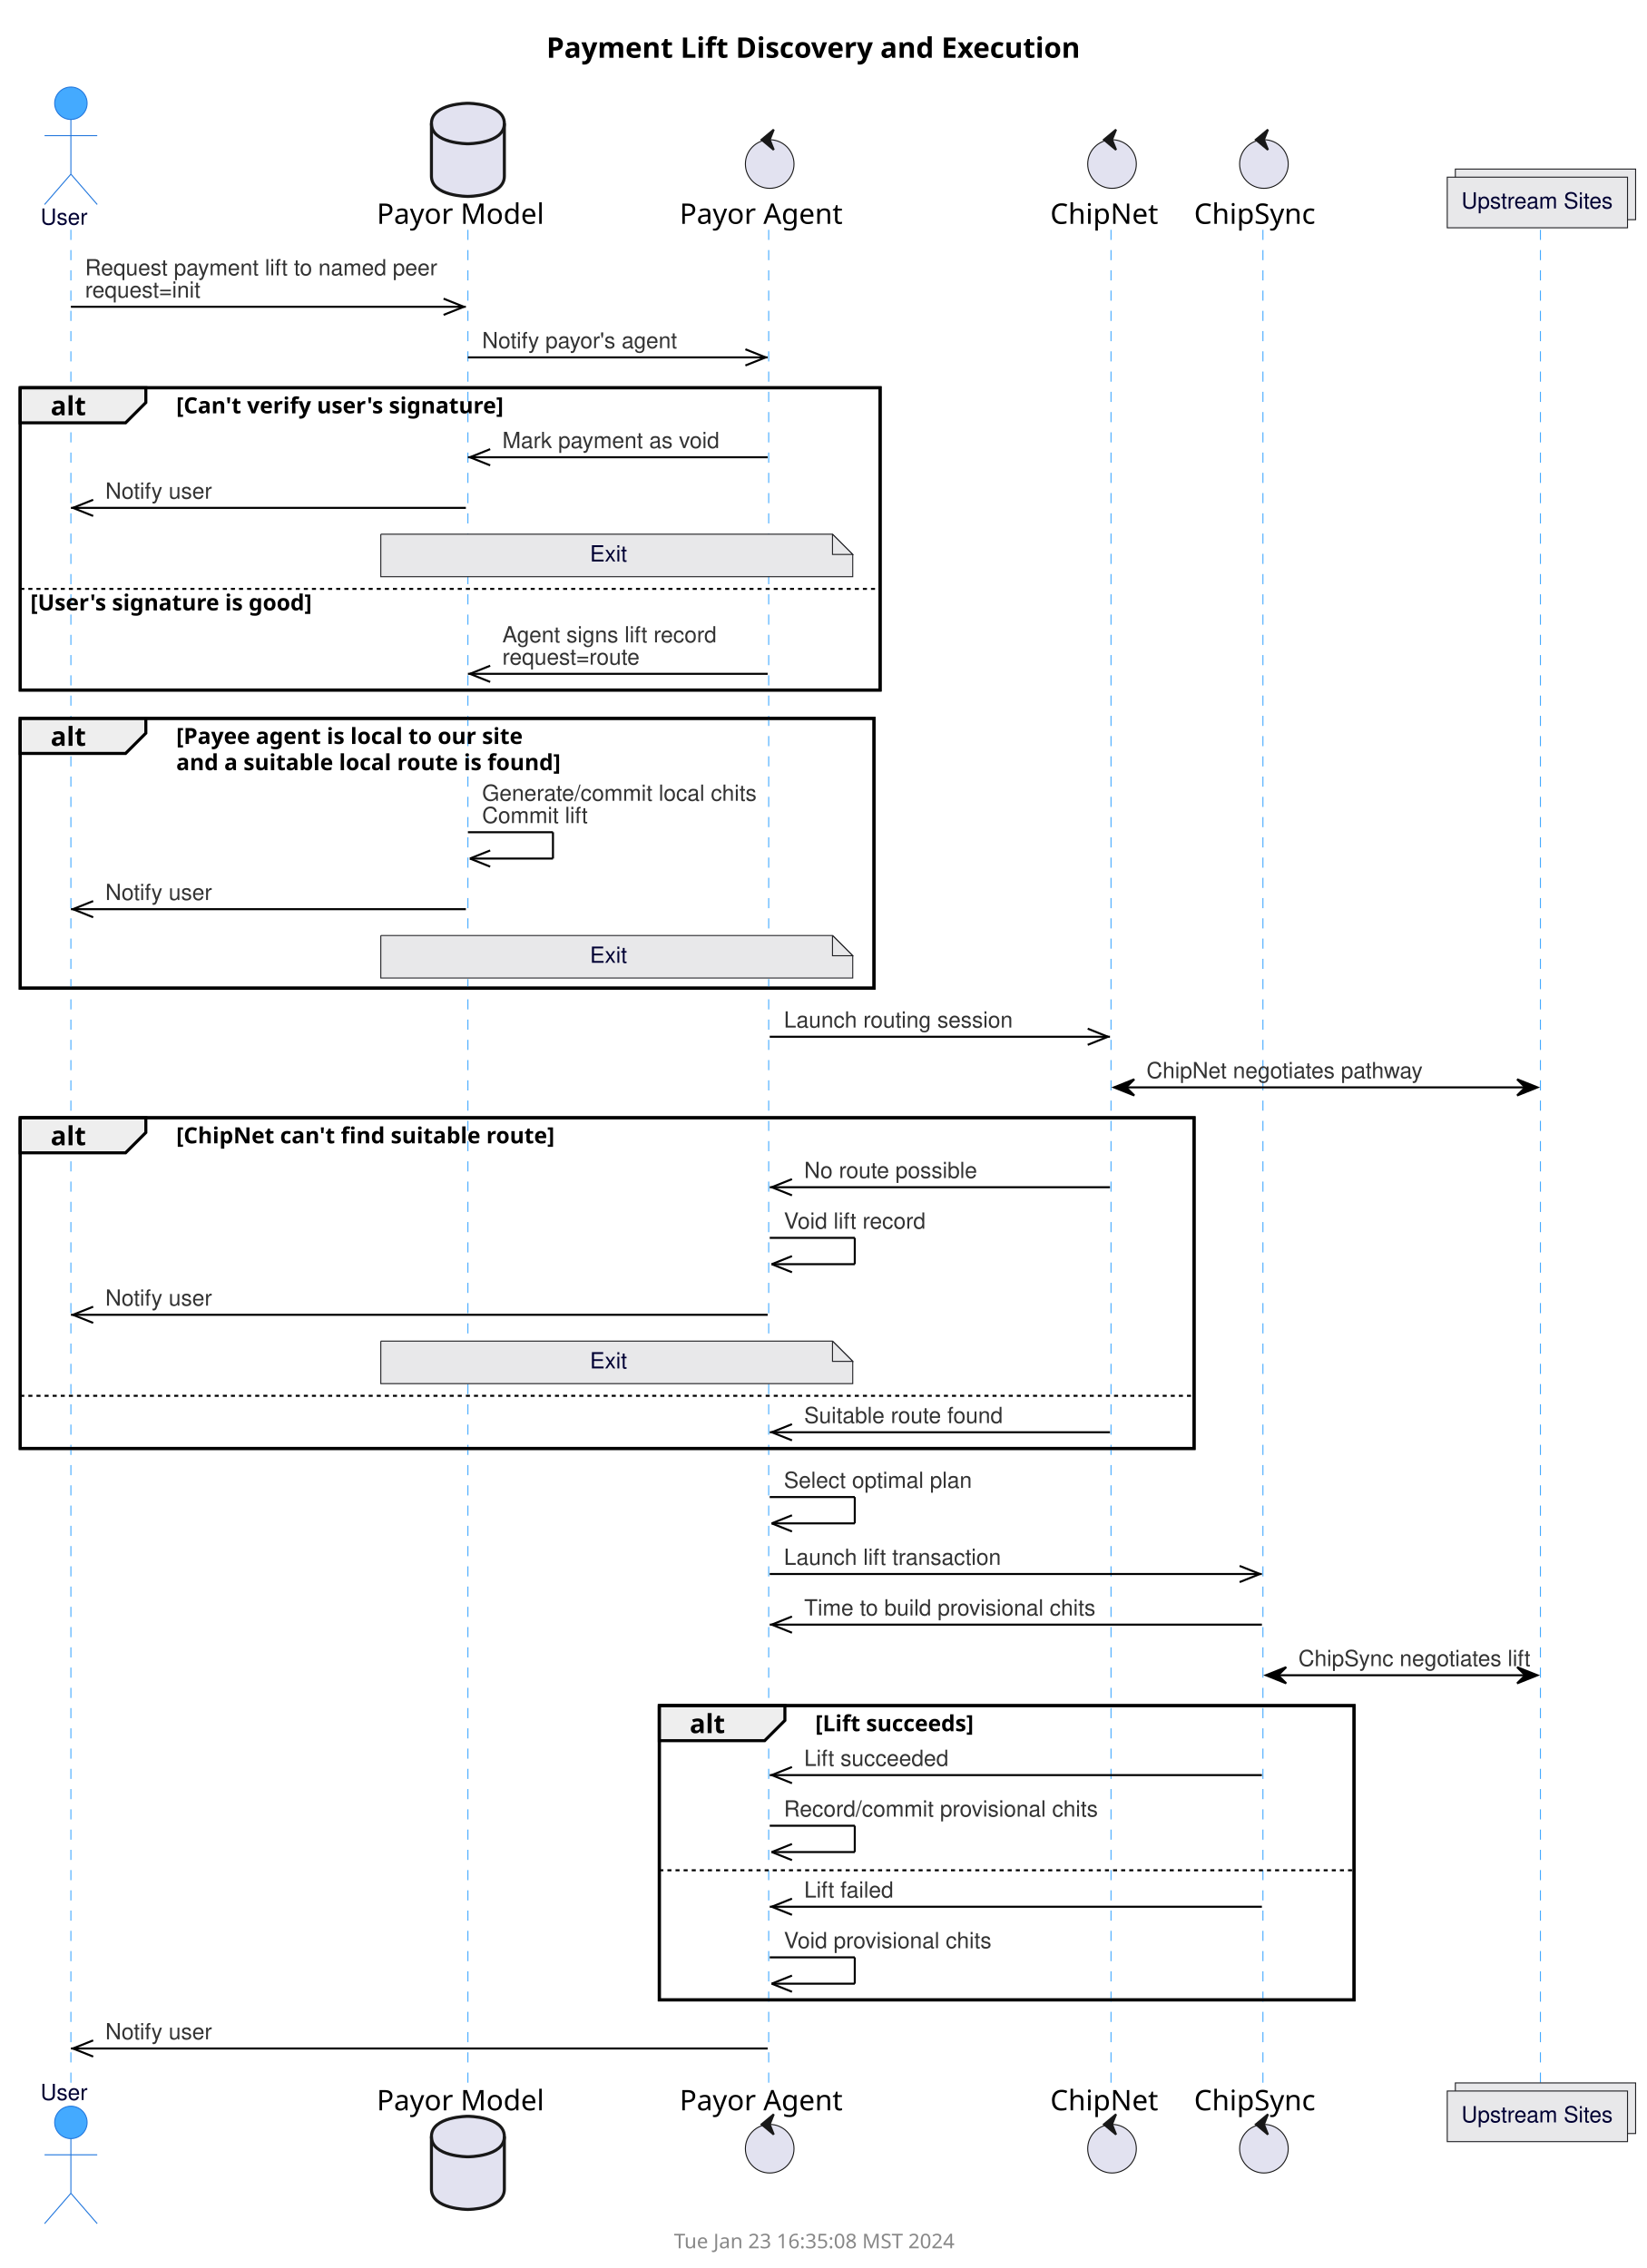
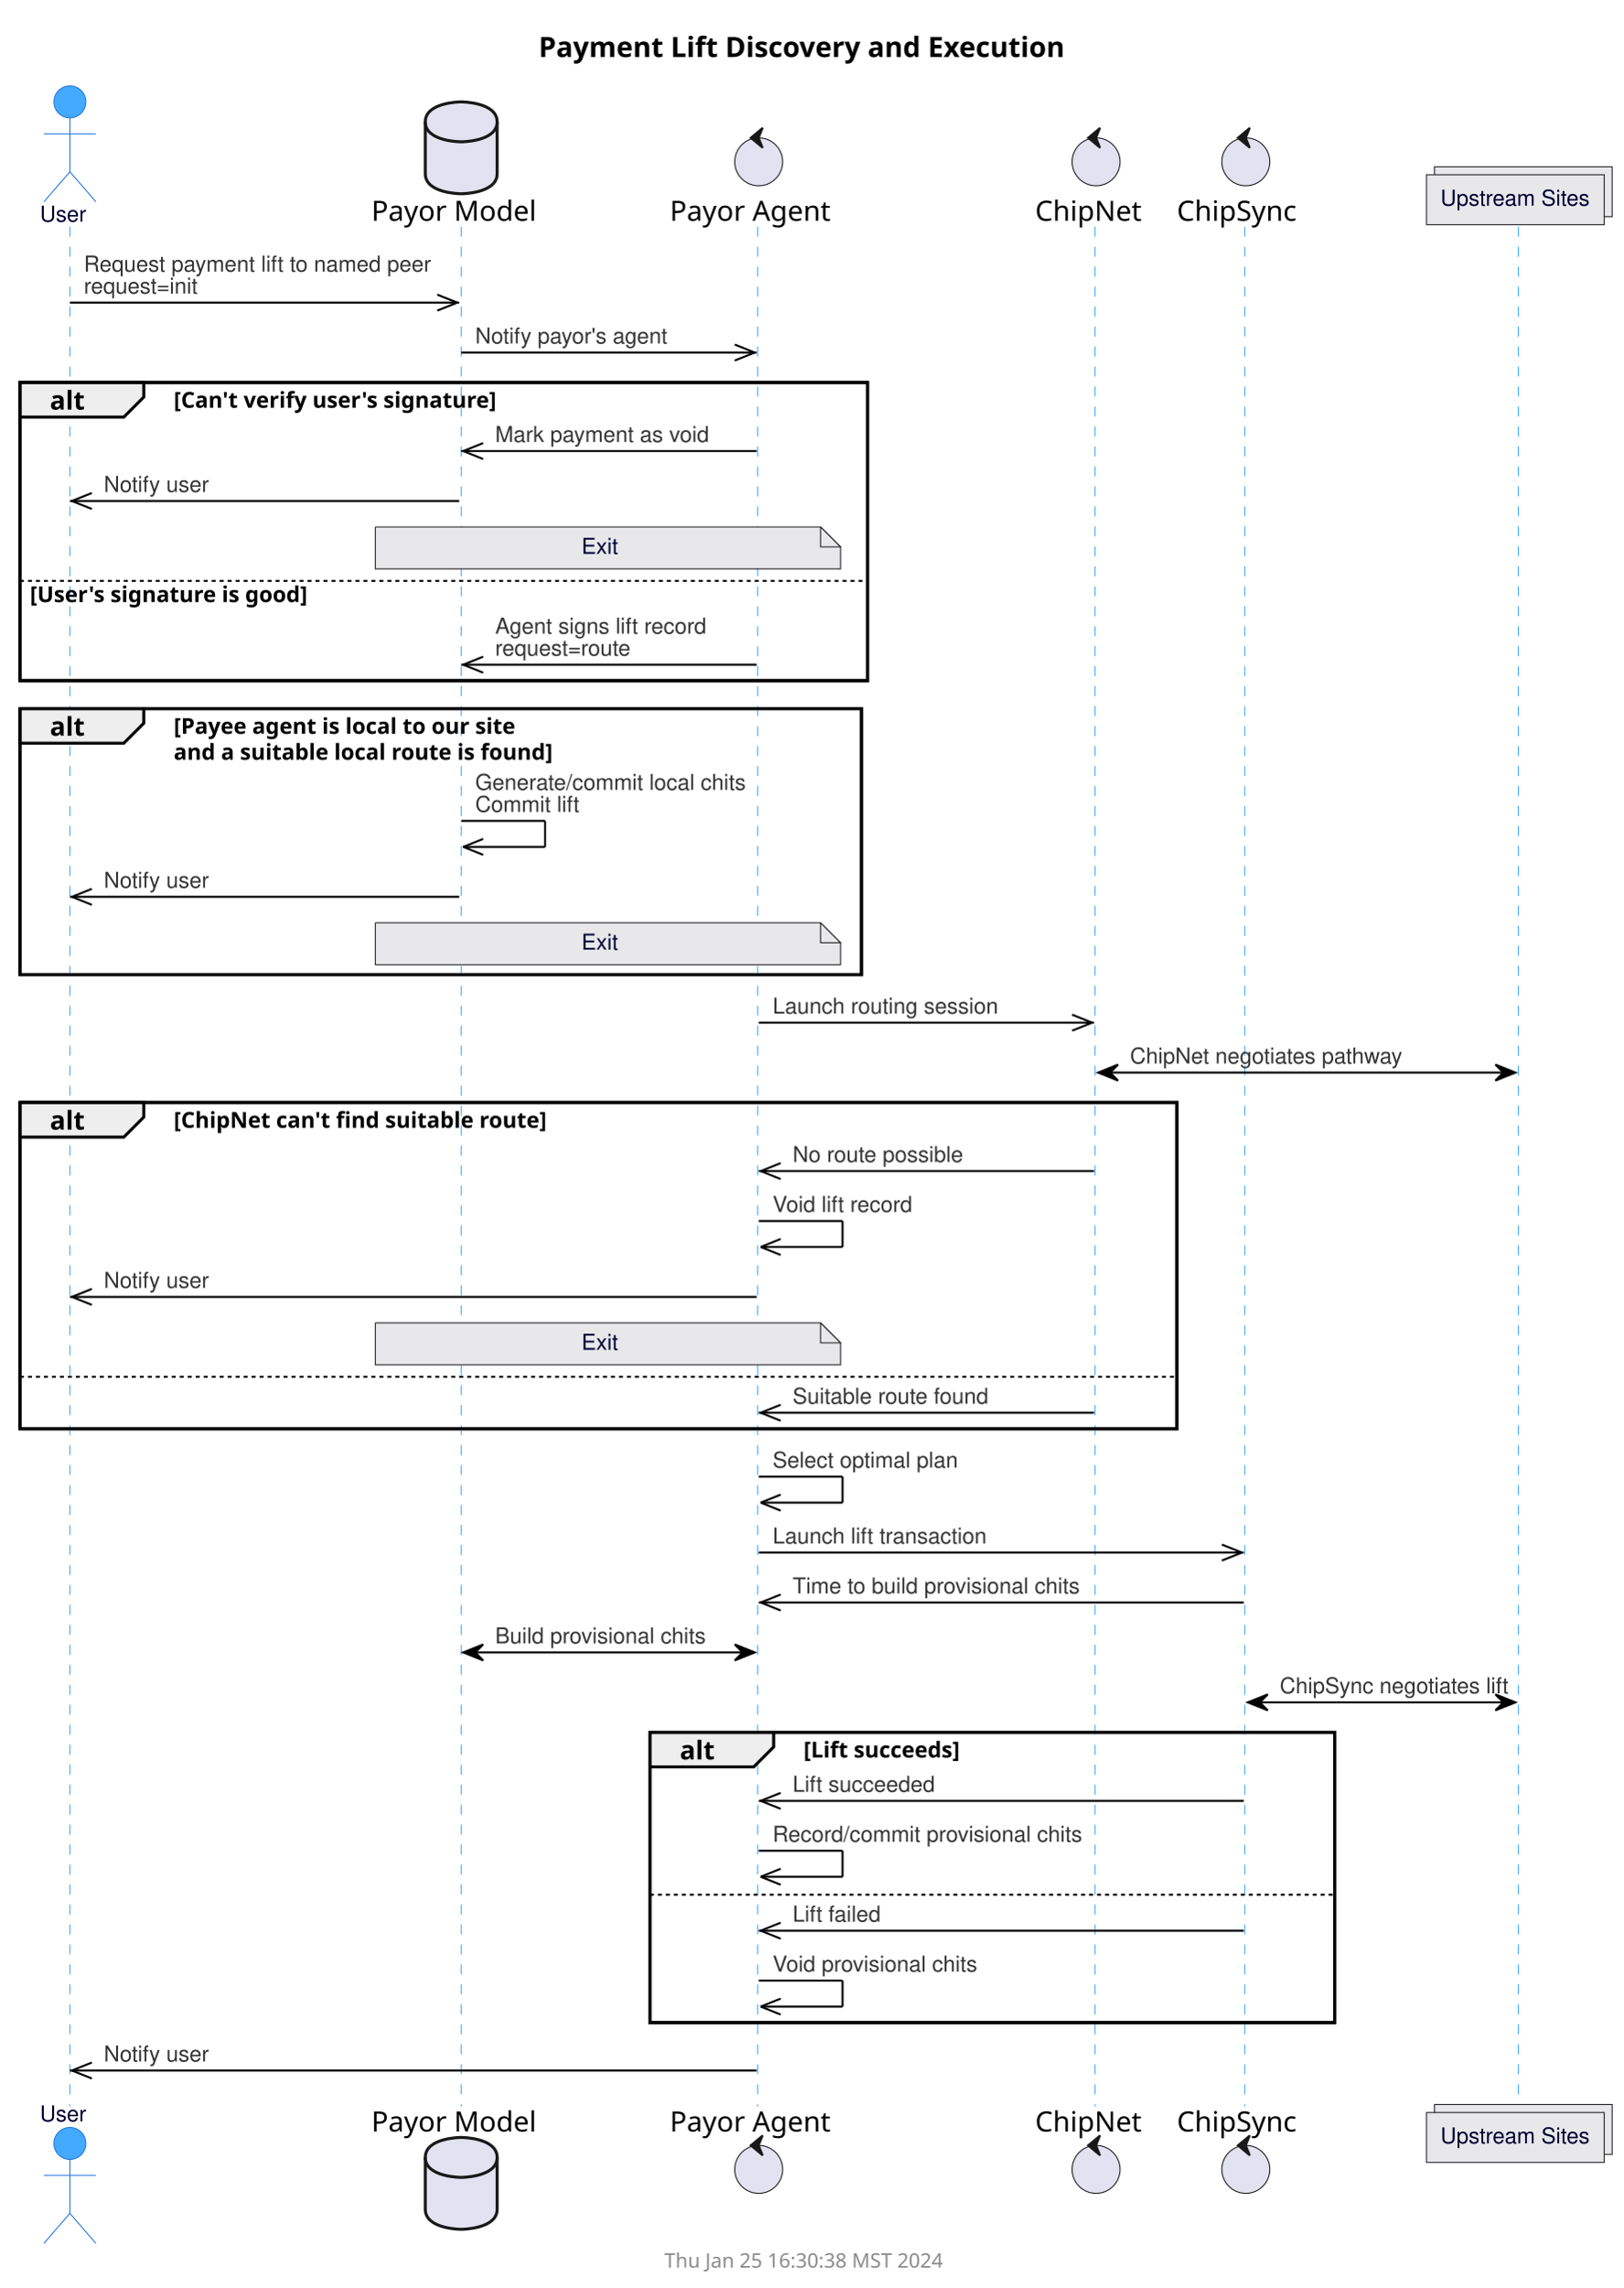
- <svg xmlns="http://www.w3.org/2000/svg" contentStyleType="text/css" height="1120px" preserveAspectRatio="none" style="width:813px;height:1120px;background:#FFFFFF;" version="1.1" viewBox="0 0 813 1120" width="813px" zoomAndPan="magnify">
+ <svg xmlns="http://www.w3.org/2000/svg" contentStyleType="text/css" height="1145px" preserveAspectRatio="none" style="width:813px;height:1145px;background:#FFFFFF;" version="1.1" viewBox="0 0 813 1145" width="813px" zoomAndPan="magnify">
  <defs />
  <g>
    <text fill="#000000" font-family="sans-serif" font-size="14" font-weight="bold" lengthAdjust="spacing" textLength="272" x="269.75" y="28.535">Payment Lift Discovery and Execution</text>
    <rect fill="none" height="149.266" style="stroke:#000000;stroke-width:1.5;" width="424.5" x="10" y="191.488" />
    <rect fill="none" height="133.221" style="stroke:#000000;stroke-width:1.5;" width="421.5" x="10" y="354.754" />
    <rect fill="none" height="163.31" style="stroke:#000000;stroke-width:1.5;" width="579.5" x="10" y="551.975" />
-     <rect fill="none" height="145.31" style="stroke:#000000;stroke-width:1.5;" width="343" x="325.5" y="842.285" />
-     <line style="stroke:#44AAFF;stroke-width:0.5;stroke-dasharray:5.0,5.0;" x1="35" x2="35" y1="113.488" y2="1029.596" />
-     <line style="stroke:#44AAFF;stroke-width:0.5;stroke-dasharray:5.0,5.0;" x1="231" x2="231" y1="113.488" y2="1029.596" />
-     <line style="stroke:#44AAFF;stroke-width:0.5;stroke-dasharray:5.0,5.0;" x1="379.5" x2="379.5" y1="113.488" y2="1029.596" />
-     <line style="stroke:#44AAFF;stroke-width:0.5;stroke-dasharray:5.0,5.0;" x1="548.5" x2="548.5" y1="113.488" y2="1029.596" />
-     <line style="stroke:#44AAFF;stroke-width:0.5;stroke-dasharray:5.0,5.0;" x1="623.5" x2="623.5" y1="113.488" y2="1029.596" />
-     <line style="stroke:#44AAFF;stroke-width:0.5;stroke-dasharray:5.0,5.0;" x1="760.5" x2="760.5" y1="113.488" y2="1029.596" />
+     <rect fill="none" height="145.31" style="stroke:#000000;stroke-width:1.5;" width="343" x="325.5" y="867.285" />
+     <line style="stroke:#44AAFF;stroke-width:0.5;stroke-dasharray:5.0,5.0;" x1="35" x2="35" y1="113.488" y2="1054.596" />
+     <line style="stroke:#44AAFF;stroke-width:0.5;stroke-dasharray:5.0,5.0;" x1="231" x2="231" y1="113.488" y2="1054.596" />
+     <line style="stroke:#44AAFF;stroke-width:0.5;stroke-dasharray:5.0,5.0;" x1="379.5" x2="379.5" y1="113.488" y2="1054.596" />
+     <line style="stroke:#44AAFF;stroke-width:0.5;stroke-dasharray:5.0,5.0;" x1="548.5" x2="548.5" y1="113.488" y2="1054.596" />
+     <line style="stroke:#44AAFF;stroke-width:0.5;stroke-dasharray:5.0,5.0;" x1="623.5" x2="623.5" y1="113.488" y2="1054.596" />
+     <line style="stroke:#44AAFF;stroke-width:0.5;stroke-dasharray:5.0,5.0;" x1="760.5" x2="760.5" y1="113.488" y2="1054.596" />
    <text fill="#000033" font-family="Helvetica" font-size="11" lengthAdjust="spacing" textLength="24" x="20" y="110.959">User</text>
    <ellipse cx="35" cy="50.988" fill="#44AAFF" rx="8" ry="8" style="stroke:#2277DD;stroke-width:0.5;" />
    <path d="M35,58.988 L35,85.988 M22,66.988 L48,66.988 M35,85.988 L22,100.988 M35,85.988 L48,100.988 " fill="none" style="stroke:#2277DD;stroke-width:0.5;" />
-     <text fill="#000033" font-family="Helvetica" font-size="11" lengthAdjust="spacing" textLength="24" x="20" y="1037.066">User</text>
-     <ellipse cx="35" cy="1048.096" fill="#44AAFF" rx="8" ry="8" style="stroke:#2277DD;stroke-width:0.5;" />
-     <path d="M35,1056.096 L35,1083.096 M22,1064.096 L48,1064.096 M35,1083.096 L22,1098.096 M35,1083.096 L48,1098.096 " fill="none" style="stroke:#2277DD;stroke-width:0.5;" />
+     <text fill="#000033" font-family="Helvetica" font-size="11" lengthAdjust="spacing" textLength="24" x="20" y="1062.066">User</text>
+     <ellipse cx="35" cy="1073.096" fill="#44AAFF" rx="8" ry="8" style="stroke:#2277DD;stroke-width:0.5;" />
+     <path d="M35,1081.096 L35,1108.096 M22,1089.096 L48,1089.096 M35,1108.096 L22,1123.096 M35,1108.096 L48,1123.096 " fill="none" style="stroke:#2277DD;stroke-width:0.5;" />
    <text fill="#000000" font-family="sans-serif" font-size="14" lengthAdjust="spacing" textLength="84" x="186" y="110.535">Payor Model</text>
    <path d="M213,61 C213,51 231,51 231,51 C231,51 249,51 249,61 L249,87 C249,97 231,97 231,97 C231,97 213,97 213,87 L213,61 " fill="#E2E2F0" style="stroke:#181818;stroke-width:1.5;" />
    <path d="M213,61 C213,71 231,71 231,71 C231,71 249,71 249,61 " fill="none" style="stroke:#181818;stroke-width:1.5;" />
-     <text fill="#000000" font-family="sans-serif" font-size="14" lengthAdjust="spacing" textLength="84" x="186" y="1042.131">Payor Model</text>
-     <path d="M213,1055.084 C213,1045.084 231,1045.084 231,1045.084 C231,1045.084 249,1045.084 249,1055.084 L249,1081.084 C249,1091.084 231,1091.084 231,1091.084 C231,1091.084 213,1091.084 213,1081.084 L213,1055.084 " fill="#E2E2F0" style="stroke:#181818;stroke-width:1.5;" />
-     <path d="M213,1055.084 C213,1065.084 231,1065.084 231,1065.084 C231,1065.084 249,1065.084 249,1055.084 " fill="none" style="stroke:#181818;stroke-width:1.5;" />
+     <text fill="#000000" font-family="sans-serif" font-size="14" lengthAdjust="spacing" textLength="84" x="186" y="1067.131">Payor Model</text>
+     <path d="M213,1080.084 C213,1070.084 231,1070.084 231,1070.084 C231,1070.084 249,1070.084 249,1080.084 L249,1106.084 C249,1116.084 231,1116.084 231,1116.084 C231,1116.084 213,1116.084 213,1106.084 L213,1080.084 " fill="#E2E2F0" style="stroke:#181818;stroke-width:1.5;" />
+     <path d="M213,1080.084 C213,1090.084 231,1090.084 231,1090.084 C231,1090.084 249,1090.084 249,1080.084 " fill="none" style="stroke:#181818;stroke-width:1.5;" />
    <text fill="#000000" font-family="sans-serif" font-size="14" lengthAdjust="spacing" textLength="83" x="335.5" y="110.535">Payor Agent</text>
    <ellipse cx="380" cy="81" fill="#E2E2F0" rx="12" ry="12" style="stroke:#181818;stroke-width:0.5;" />
    <polygon fill="#181818" points="376,69,382,64,380,69,382,74,376,69" style="stroke:#181818;stroke-width:1.0;" />
-     <text fill="#000000" font-family="sans-serif" font-size="14" lengthAdjust="spacing" textLength="83" x="335.5" y="1042.131">Payor Agent</text>
-     <ellipse cx="380" cy="1061.084" fill="#E2E2F0" rx="12" ry="12" style="stroke:#181818;stroke-width:0.5;" />
-     <polygon fill="#181818" points="376,1049.084,382,1044.084,380,1049.084,382,1054.084,376,1049.084" style="stroke:#181818;stroke-width:1.0;" />
+     <text fill="#000000" font-family="sans-serif" font-size="14" lengthAdjust="spacing" textLength="83" x="335.5" y="1067.131">Payor Agent</text>
+     <ellipse cx="380" cy="1086.084" fill="#E2E2F0" rx="12" ry="12" style="stroke:#181818;stroke-width:0.5;" />
+     <polygon fill="#181818" points="376,1074.084,382,1069.084,380,1074.084,382,1079.084,376,1074.084" style="stroke:#181818;stroke-width:1.0;" />
    <text fill="#000000" font-family="sans-serif" font-size="14" lengthAdjust="spacing" textLength="55" x="518.5" y="110.535">ChipNet</text>
    <ellipse cx="549" cy="81" fill="#E2E2F0" rx="12" ry="12" style="stroke:#181818;stroke-width:0.5;" />
    <polygon fill="#181818" points="545,69,551,64,549,69,551,74,545,69" style="stroke:#181818;stroke-width:1.0;" />
-     <text fill="#000000" font-family="sans-serif" font-size="14" lengthAdjust="spacing" textLength="55" x="518.5" y="1042.131">ChipNet</text>
-     <ellipse cx="549" cy="1061.084" fill="#E2E2F0" rx="12" ry="12" style="stroke:#181818;stroke-width:0.5;" />
-     <polygon fill="#181818" points="545,1049.084,551,1044.084,549,1049.084,551,1054.084,545,1049.084" style="stroke:#181818;stroke-width:1.0;" />
+     <text fill="#000000" font-family="sans-serif" font-size="14" lengthAdjust="spacing" textLength="55" x="518.5" y="1067.131">ChipNet</text>
+     <ellipse cx="549" cy="1086.084" fill="#E2E2F0" rx="12" ry="12" style="stroke:#181818;stroke-width:0.5;" />
+     <polygon fill="#181818" points="545,1074.084,551,1069.084,549,1074.084,551,1079.084,545,1074.084" style="stroke:#181818;stroke-width:1.0;" />
    <text fill="#000000" font-family="sans-serif" font-size="14" lengthAdjust="spacing" textLength="63" x="589.5" y="110.535">ChipSync</text>
    <ellipse cx="624" cy="81" fill="#E2E2F0" rx="12" ry="12" style="stroke:#181818;stroke-width:0.5;" />
    <polygon fill="#181818" points="620,69,626,64,624,69,626,74,620,69" style="stroke:#181818;stroke-width:1.0;" />
-     <text fill="#000000" font-family="sans-serif" font-size="14" lengthAdjust="spacing" textLength="63" x="589.5" y="1042.131">ChipSync</text>
-     <ellipse cx="624" cy="1061.084" fill="#E2E2F0" rx="12" ry="12" style="stroke:#181818;stroke-width:0.5;" />
-     <polygon fill="#181818" points="620,1049.084,626,1044.084,624,1049.084,626,1054.084,620,1049.084" style="stroke:#181818;stroke-width:1.0;" />
+     <text fill="#000000" font-family="sans-serif" font-size="14" lengthAdjust="spacing" textLength="63" x="589.5" y="1067.131">ChipSync</text>
+     <ellipse cx="624" cy="1086.084" fill="#E2E2F0" rx="12" ry="12" style="stroke:#181818;stroke-width:0.5;" />
+     <polygon fill="#181818" points="620,1074.084,626,1069.084,624,1074.084,626,1079.084,620,1074.084" style="stroke:#181818;stroke-width:1.0;" />
    <rect fill="#E8E8EA" height="25" style="stroke:#202024;stroke-width:0.5;" width="89" x="718.5" y="83.488" />
    <rect fill="#E8E8EA" height="25" style="stroke:#202024;stroke-width:0.5;" width="89" x="714.5" y="87.488" />
    <text fill="#000033" font-family="Helvetica" font-size="11" lengthAdjust="spacing" textLength="75" x="721.5" y="102.959">Upstream Sites</text>
-     <rect fill="#E8E8EA" height="25" style="stroke:#202024;stroke-width:0.5;" width="89" x="718.5" y="1028.596" />
-     <rect fill="#E8E8EA" height="25" style="stroke:#202024;stroke-width:0.5;" width="89" x="714.5" y="1032.596" />
-     <text fill="#000033" font-family="Helvetica" font-size="11" lengthAdjust="spacing" textLength="75" x="721.5" y="1048.066">Upstream Sites</text>
+     <rect fill="#E8E8EA" height="25" style="stroke:#202024;stroke-width:0.5;" width="89" x="718.5" y="1053.596" />
+     <rect fill="#E8E8EA" height="25" style="stroke:#202024;stroke-width:0.5;" width="89" x="714.5" y="1057.596" />
+     <text fill="#000033" font-family="Helvetica" font-size="11" lengthAdjust="spacing" textLength="75" x="721.5" y="1073.066">Upstream Sites</text>
    <line style="stroke:#000000;stroke-width:1.0;" x1="229" x2="219" y1="151.488" y2="147.488" />
    <line style="stroke:#000000;stroke-width:1.0;" x1="229" x2="219" y1="151.488" y2="155.488" />
    <line style="stroke:#000000;stroke-width:1.0;" x1="35" x2="230" y1="151.488" y2="151.488" />
    <text fill="#333333" font-family="Helvetica" font-size="11" lengthAdjust="spacing" textLength="172" x="42" y="135.958">Request payment lift to named peer</text>
    <text fill="#333333" font-family="Helvetica" font-size="11" lengthAdjust="spacing" textLength="56" x="42" y="146.958">request=init</text>
    <line style="stroke:#000000;stroke-width:1.0;" x1="378" x2="368" y1="176.488" y2="172.488" />
    <line style="stroke:#000000;stroke-width:1.0;" x1="378" x2="368" y1="176.488" y2="180.488" />
    <line style="stroke:#000000;stroke-width:1.0;" x1="231" x2="379" y1="176.488" y2="176.488" />
    <text fill="#333333" font-family="Helvetica" font-size="11" lengthAdjust="spacing" textLength="97" x="238" y="171.958">Notify payor's agent</text>
    <path d="M10,191.488 L72,191.488 L72,198.799 L62,208.799 L10,208.799 L10,191.488 " fill="#EEEEEE" style="stroke:#000000;stroke-width:1.5;" />
    <rect fill="none" height="149.266" style="stroke:#000000;stroke-width:1.5;" width="424.5" x="10" y="191.488" />
    <text fill="#000000" font-family="sans-serif" font-size="13" font-weight="bold" lengthAdjust="spacing" textLength="17" x="25" y="205.057">alt</text>
    <text fill="#000000" font-family="sans-serif" font-size="11" font-weight="bold" lengthAdjust="spacing" textLength="166" x="87" y="204.123">[Can't verify user's signature]</text>
    <line style="stroke:#000000;stroke-width:1.0;" x1="232" x2="242" y1="225.799" y2="221.799" />
    <line style="stroke:#000000;stroke-width:1.0;" x1="232" x2="242" y1="225.799" y2="229.799" />
    <line style="stroke:#000000;stroke-width:1.0;" x1="231" x2="379" y1="225.799" y2="225.799" />
    <text fill="#333333" font-family="Helvetica" font-size="11" lengthAdjust="spacing" textLength="108" x="248" y="221.269">Mark payment as void</text>
    <line style="stroke:#000000;stroke-width:1.0;" x1="36" x2="46" y1="250.799" y2="246.799" />
    <line style="stroke:#000000;stroke-width:1.0;" x1="36" x2="46" y1="250.799" y2="254.799" />
    <line style="stroke:#000000;stroke-width:1.0;" x1="35" x2="230" y1="250.799" y2="250.799" />
    <text fill="#333333" font-family="Helvetica" font-size="11" lengthAdjust="spacing" textLength="53" x="52" y="246.269">Notify user</text>
    <path d="M188,263.799 L188,284.799 L421,284.799 L421,273.799 L411,263.799 L188,263.799 " fill="#E8E8EA" style="stroke:#202024;stroke-width:0.5;" />
    <path d="M411,263.799 L411,273.799 L421,273.799 L411,263.799 " fill="#E8E8EA" style="stroke:#202024;stroke-width:0.5;" />
    <text fill="#000033" font-family="Helvetica" font-size="11" lengthAdjust="spacing" textLength="18" x="291.25" y="277.269">Exit</text>
    <line style="stroke:#000000;stroke-width:1.0;stroke-dasharray:2.0,2.0;" x1="10" x2="434.5" y1="290.799" y2="290.799" />
    <text fill="#000000" font-family="sans-serif" font-size="11" font-weight="bold" lengthAdjust="spacing" textLength="144" x="15" y="301.434">[User's signature is good]</text>
    <line style="stroke:#000000;stroke-width:1.0;" x1="232" x2="242" y1="332.754" y2="328.754" />
    <line style="stroke:#000000;stroke-width:1.0;" x1="232" x2="242" y1="332.754" y2="336.754" />
    <line style="stroke:#000000;stroke-width:1.0;" x1="231" x2="379" y1="332.754" y2="332.754" />
    <text fill="#333333" font-family="Helvetica" font-size="11" lengthAdjust="spacing" textLength="105" x="248" y="317.224">Agent signs lift record</text>
    <text fill="#333333" font-family="Helvetica" font-size="11" lengthAdjust="spacing" textLength="68" x="248" y="328.224">request=route</text>
    <path d="M10,354.754 L72,354.754 L72,362.065 L62,372.065 L10,372.065 L10,354.754 " fill="#EEEEEE" style="stroke:#000000;stroke-width:1.5;" />
    <rect fill="none" height="133.221" style="stroke:#000000;stroke-width:1.5;" width="421.5" x="10" y="354.754" />
    <text fill="#000000" font-family="sans-serif" font-size="13" font-weight="bold" lengthAdjust="spacing" textLength="17" x="25" y="368.322">alt</text>
    <text fill="#000000" font-family="sans-serif" font-size="11" font-weight="bold" lengthAdjust="spacing" textLength="176" x="87" y="367.389">[Payee agent is local to our site</text>
    <text fill="#000000" font-family="sans-serif" font-size="11" font-weight="bold" lengthAdjust="spacing" textLength="197" x="87" y="380.344">and a suitable local route is found]</text>
    <line style="stroke:#000000;stroke-width:1.0;" x1="231" x2="273" y1="410.975" y2="410.975" />
    <line style="stroke:#000000;stroke-width:1.0;" x1="273" x2="273" y1="410.975" y2="423.975" />
    <line style="stroke:#000000;stroke-width:1.0;" x1="232" x2="273" y1="423.975" y2="423.975" />
    <line style="stroke:#000000;stroke-width:1.0;" x1="232" x2="242" y1="423.975" y2="419.975" />
    <line style="stroke:#000000;stroke-width:1.0;" x1="232" x2="242" y1="423.975" y2="427.975" />
    <text fill="#333333" font-family="Helvetica" font-size="11" lengthAdjust="spacing" textLength="135" x="238" y="395.445">Generate/commit local chits</text>
    <text fill="#333333" font-family="Helvetica" font-size="11" lengthAdjust="spacing" textLength="50" x="238" y="406.445">Commit lift</text>
    <line style="stroke:#000000;stroke-width:1.0;" x1="36" x2="46" y1="448.975" y2="444.975" />
    <line style="stroke:#000000;stroke-width:1.0;" x1="36" x2="46" y1="448.975" y2="452.975" />
    <line style="stroke:#000000;stroke-width:1.0;" x1="35" x2="230" y1="448.975" y2="448.975" />
    <text fill="#333333" font-family="Helvetica" font-size="11" lengthAdjust="spacing" textLength="53" x="52" y="444.445">Notify user</text>
    <path d="M188,461.975 L188,482.975 L421,482.975 L421,471.975 L411,461.975 L188,461.975 " fill="#E8E8EA" style="stroke:#202024;stroke-width:0.5;" />
    <path d="M411,461.975 L411,471.975 L421,471.975 L411,461.975 " fill="#E8E8EA" style="stroke:#202024;stroke-width:0.5;" />
    <text fill="#000033" font-family="Helvetica" font-size="11" lengthAdjust="spacing" textLength="18" x="291.25" y="475.445">Exit</text>
    <line style="stroke:#000000;stroke-width:1.0;" x1="547" x2="537" y1="511.975" y2="507.975" />
    <line style="stroke:#000000;stroke-width:1.0;" x1="547" x2="537" y1="511.975" y2="515.975" />
    <line style="stroke:#000000;stroke-width:1.0;" x1="380" x2="548" y1="511.975" y2="511.975" />
    <text fill="#333333" font-family="Helvetica" font-size="11" lengthAdjust="spacing" textLength="113" x="387" y="507.445">Launch routing session</text>
    <polygon fill="#000000" points="560,532.975,550,536.975,560,540.975,556,536.975" style="stroke:#000000;stroke-width:1.0;" />
    <polygon fill="#000000" points="749,532.975,759,536.975,749,540.975,753,536.975" style="stroke:#000000;stroke-width:1.0;" />
    <line style="stroke:#000000;stroke-width:1.0;" x1="554" x2="755" y1="536.975" y2="536.975" />
    <text fill="#333333" font-family="Helvetica" font-size="11" lengthAdjust="spacing" textLength="136" x="566" y="532.445">ChipNet negotiates pathway</text>
    <path d="M10,551.975 L72,551.975 L72,559.285 L62,569.285 L10,569.285 L10,551.975 " fill="#EEEEEE" style="stroke:#000000;stroke-width:1.5;" />
    <rect fill="none" height="163.31" style="stroke:#000000;stroke-width:1.5;" width="579.5" x="10" y="551.975" />
    <text fill="#000000" font-family="sans-serif" font-size="13" font-weight="bold" lengthAdjust="spacing" textLength="17" x="25" y="565.543">alt</text>
    <text fill="#000000" font-family="sans-serif" font-size="11" font-weight="bold" lengthAdjust="spacing" textLength="190" x="87" y="564.609">[ChipNet can't find suitable route]</text>
    <line style="stroke:#000000;stroke-width:1.0;" x1="381" x2="391" y1="586.285" y2="582.285" />
    <line style="stroke:#000000;stroke-width:1.0;" x1="381" x2="391" y1="586.285" y2="590.285" />
    <line style="stroke:#000000;stroke-width:1.0;" x1="380" x2="548" y1="586.285" y2="586.285" />
    <text fill="#333333" font-family="Helvetica" font-size="11" lengthAdjust="spacing" textLength="85" x="397" y="581.755">No route possible</text>
    <line style="stroke:#000000;stroke-width:1.0;" x1="380" x2="422" y1="611.285" y2="611.285" />
    <line style="stroke:#000000;stroke-width:1.0;" x1="422" x2="422" y1="611.285" y2="624.285" />
    <line style="stroke:#000000;stroke-width:1.0;" x1="381" x2="422" y1="624.285" y2="624.285" />
    <line style="stroke:#000000;stroke-width:1.0;" x1="381" x2="391" y1="624.285" y2="620.285" />
    <line style="stroke:#000000;stroke-width:1.0;" x1="381" x2="391" y1="624.285" y2="628.285" />
    <text fill="#333333" font-family="Helvetica" font-size="11" lengthAdjust="spacing" textLength="69" x="387" y="606.755">Void lift record</text>
    <line style="stroke:#000000;stroke-width:1.0;" x1="36" x2="46" y1="649.285" y2="645.285" />
    <line style="stroke:#000000;stroke-width:1.0;" x1="36" x2="46" y1="649.285" y2="653.285" />
    <line style="stroke:#000000;stroke-width:1.0;" x1="35" x2="379" y1="649.285" y2="649.285" />
    <text fill="#333333" font-family="Helvetica" font-size="11" lengthAdjust="spacing" textLength="53" x="52" y="644.755">Notify user</text>
    <path d="M188,662.285 L188,683.285 L421,683.285 L421,672.285 L411,662.285 L188,662.285 " fill="#E8E8EA" style="stroke:#202024;stroke-width:0.5;" />
    <path d="M411,662.285 L411,672.285 L421,672.285 L411,662.285 " fill="#E8E8EA" style="stroke:#202024;stroke-width:0.5;" />
    <text fill="#000033" font-family="Helvetica" font-size="11" lengthAdjust="spacing" textLength="18" x="291.25" y="675.755">Exit</text>
    <line style="stroke:#000000;stroke-width:1.0;stroke-dasharray:2.0,2.0;" x1="10" x2="589.5" y1="689.285" y2="689.285" />
    <line style="stroke:#000000;stroke-width:1.0;" x1="381" x2="391" y1="707.285" y2="703.285" />
    <line style="stroke:#000000;stroke-width:1.0;" x1="381" x2="391" y1="707.285" y2="711.285" />
    <line style="stroke:#000000;stroke-width:1.0;" x1="380" x2="548" y1="707.285" y2="707.285" />
    <text fill="#333333" font-family="Helvetica" font-size="11" lengthAdjust="spacing" textLength="96" x="397" y="702.755">Suitable route found</text>
    <line style="stroke:#000000;stroke-width:1.0;" x1="380" x2="422" y1="739.285" y2="739.285" />
    <line style="stroke:#000000;stroke-width:1.0;" x1="422" x2="422" y1="739.285" y2="752.285" />
    <line style="stroke:#000000;stroke-width:1.0;" x1="381" x2="422" y1="752.285" y2="752.285" />
    <line style="stroke:#000000;stroke-width:1.0;" x1="381" x2="391" y1="752.285" y2="748.285" />
    <line style="stroke:#000000;stroke-width:1.0;" x1="381" x2="391" y1="752.285" y2="756.285" />
    <text fill="#333333" font-family="Helvetica" font-size="11" lengthAdjust="spacing" textLength="90" x="387" y="734.755">Select optimal plan</text>
    <line style="stroke:#000000;stroke-width:1.0;" x1="622" x2="612" y1="777.285" y2="773.285" />
    <line style="stroke:#000000;stroke-width:1.0;" x1="622" x2="612" y1="777.285" y2="781.285" />
    <line style="stroke:#000000;stroke-width:1.0;" x1="380" x2="623" y1="777.285" y2="777.285" />
    <text fill="#333333" font-family="Helvetica" font-size="11" lengthAdjust="spacing" textLength="106" x="387" y="772.755">Launch lift transaction</text>
    <line style="stroke:#000000;stroke-width:1.0;" x1="381" x2="391" y1="802.285" y2="798.285" />
    <line style="stroke:#000000;stroke-width:1.0;" x1="381" x2="391" y1="802.285" y2="806.285" />
    <line style="stroke:#000000;stroke-width:1.0;" x1="380" x2="623" y1="802.285" y2="802.285" />
    <text fill="#333333" font-family="Helvetica" font-size="11" lengthAdjust="spacing" textLength="142" x="397" y="797.755">Time to build provisional chits</text>
-     <polygon fill="#000000" points="635,823.285,625,827.285,635,831.285,631,827.285" style="stroke:#000000;stroke-width:1.0;" />
-     <polygon fill="#000000" points="749,823.285,759,827.285,749,831.285,753,827.285" style="stroke:#000000;stroke-width:1.0;" />
-     <line style="stroke:#000000;stroke-width:1.0;" x1="629" x2="755" y1="827.285" y2="827.285" />
-     <text fill="#333333" font-family="Helvetica" font-size="11" lengthAdjust="spacing" textLength="113" x="641" y="822.755">ChipSync negotiates lift</text>
-     <path d="M325.5,842.285 L387.5,842.285 L387.5,849.596 L377.5,859.596 L325.5,859.596 L325.5,842.285 " fill="#EEEEEE" style="stroke:#000000;stroke-width:1.5;" />
-     <rect fill="none" height="145.31" style="stroke:#000000;stroke-width:1.5;" width="343" x="325.5" y="842.285" />
-     <text fill="#000000" font-family="sans-serif" font-size="13" font-weight="bold" lengthAdjust="spacing" textLength="17" x="340.5" y="855.854">alt</text>
-     <text fill="#000000" font-family="sans-serif" font-size="11" font-weight="bold" lengthAdjust="spacing" textLength="81" x="402.5" y="854.92">[Lift succeeds]</text>
-     <line style="stroke:#000000;stroke-width:1.0;" x1="381" x2="391" y1="876.596" y2="872.596" />
-     <line style="stroke:#000000;stroke-width:1.0;" x1="381" x2="391" y1="876.596" y2="880.596" />
-     <line style="stroke:#000000;stroke-width:1.0;" x1="380" x2="623" y1="876.596" y2="876.596" />
-     <text fill="#333333" font-family="Helvetica" font-size="11" lengthAdjust="spacing" textLength="71" x="397" y="872.066">Lift succeeded</text>
-     <line style="stroke:#000000;stroke-width:1.0;" x1="380" x2="422" y1="901.596" y2="901.596" />
-     <line style="stroke:#000000;stroke-width:1.0;" x1="422" x2="422" y1="901.596" y2="914.596" />
-     <line style="stroke:#000000;stroke-width:1.0;" x1="381" x2="422" y1="914.596" y2="914.596" />
-     <line style="stroke:#000000;stroke-width:1.0;" x1="381" x2="391" y1="914.596" y2="910.596" />
-     <line style="stroke:#000000;stroke-width:1.0;" x1="381" x2="391" y1="914.596" y2="918.596" />
-     <text fill="#333333" font-family="Helvetica" font-size="11" lengthAdjust="spacing" textLength="155" x="387" y="897.066">Record/commit provisional chits</text>
-     <line style="stroke:#000000;stroke-width:1.0;stroke-dasharray:2.0,2.0;" x1="325.5" x2="668.5" y1="923.596" y2="923.596" />
-     <line style="stroke:#000000;stroke-width:1.0;" x1="381" x2="391" y1="941.596" y2="937.596" />
-     <line style="stroke:#000000;stroke-width:1.0;" x1="381" x2="391" y1="941.596" y2="945.596" />
-     <line style="stroke:#000000;stroke-width:1.0;" x1="380" x2="623" y1="941.596" y2="941.596" />
-     <text fill="#333333" font-family="Helvetica" font-size="11" lengthAdjust="spacing" textLength="42" x="397" y="937.066">Lift failed</text>
-     <line style="stroke:#000000;stroke-width:1.0;" x1="380" x2="422" y1="966.596" y2="966.596" />
-     <line style="stroke:#000000;stroke-width:1.0;" x1="422" x2="422" y1="966.596" y2="979.596" />
-     <line style="stroke:#000000;stroke-width:1.0;" x1="381" x2="422" y1="979.596" y2="979.596" />
-     <line style="stroke:#000000;stroke-width:1.0;" x1="381" x2="391" y1="979.596" y2="975.596" />
-     <line style="stroke:#000000;stroke-width:1.0;" x1="381" x2="391" y1="979.596" y2="983.596" />
-     <text fill="#333333" font-family="Helvetica" font-size="11" lengthAdjust="spacing" textLength="102" x="387" y="962.066">Void provisional chits</text>
-     <line style="stroke:#000000;stroke-width:1.0;" x1="36" x2="46" y1="1011.596" y2="1007.596" />
-     <line style="stroke:#000000;stroke-width:1.0;" x1="36" x2="46" y1="1011.596" y2="1015.596" />
-     <line style="stroke:#000000;stroke-width:1.0;" x1="35" x2="379" y1="1011.596" y2="1011.596" />
-     <text fill="#333333" font-family="Helvetica" font-size="11" lengthAdjust="spacing" textLength="53" x="52" y="1007.066">Notify user</text>
-     <text fill="#888888" font-family="sans-serif" font-size="10" lengthAdjust="spacing" textLength="146" x="332.75" y="1110.264">Tue Jan 23 16:35:08 MST 2024</text>
+     <polygon fill="#000000" points="242,823.285,232,827.285,242,831.285,238,827.285" style="stroke:#000000;stroke-width:1.0;" />
+     <polygon fill="#000000" points="368,823.285,378,827.285,368,831.285,372,827.285" style="stroke:#000000;stroke-width:1.0;" />
+     <line style="stroke:#000000;stroke-width:1.0;" x1="236" x2="374" y1="827.285" y2="827.285" />
+     <text fill="#333333" font-family="Helvetica" font-size="11" lengthAdjust="spacing" textLength="104" x="248" y="822.755">Build provisional chits</text>
+     <polygon fill="#000000" points="635,848.285,625,852.285,635,856.285,631,852.285" style="stroke:#000000;stroke-width:1.0;" />
+     <polygon fill="#000000" points="749,848.285,759,852.285,749,856.285,753,852.285" style="stroke:#000000;stroke-width:1.0;" />
+     <line style="stroke:#000000;stroke-width:1.0;" x1="629" x2="755" y1="852.285" y2="852.285" />
+     <text fill="#333333" font-family="Helvetica" font-size="11" lengthAdjust="spacing" textLength="113" x="641" y="847.755">ChipSync negotiates lift</text>
+     <path d="M325.5,867.285 L387.5,867.285 L387.5,874.596 L377.5,884.596 L325.5,884.596 L325.5,867.285 " fill="#EEEEEE" style="stroke:#000000;stroke-width:1.5;" />
+     <rect fill="none" height="145.31" style="stroke:#000000;stroke-width:1.5;" width="343" x="325.5" y="867.285" />
+     <text fill="#000000" font-family="sans-serif" font-size="13" font-weight="bold" lengthAdjust="spacing" textLength="17" x="340.5" y="880.854">alt</text>
+     <text fill="#000000" font-family="sans-serif" font-size="11" font-weight="bold" lengthAdjust="spacing" textLength="81" x="402.5" y="879.92">[Lift succeeds]</text>
+     <line style="stroke:#000000;stroke-width:1.0;" x1="381" x2="391" y1="901.596" y2="897.596" />
+     <line style="stroke:#000000;stroke-width:1.0;" x1="381" x2="391" y1="901.596" y2="905.596" />
+     <line style="stroke:#000000;stroke-width:1.0;" x1="380" x2="623" y1="901.596" y2="901.596" />
+     <text fill="#333333" font-family="Helvetica" font-size="11" lengthAdjust="spacing" textLength="71" x="397" y="897.066">Lift succeeded</text>
+     <line style="stroke:#000000;stroke-width:1.0;" x1="380" x2="422" y1="926.596" y2="926.596" />
+     <line style="stroke:#000000;stroke-width:1.0;" x1="422" x2="422" y1="926.596" y2="939.596" />
+     <line style="stroke:#000000;stroke-width:1.0;" x1="381" x2="422" y1="939.596" y2="939.596" />
+     <line style="stroke:#000000;stroke-width:1.0;" x1="381" x2="391" y1="939.596" y2="935.596" />
+     <line style="stroke:#000000;stroke-width:1.0;" x1="381" x2="391" y1="939.596" y2="943.596" />
+     <text fill="#333333" font-family="Helvetica" font-size="11" lengthAdjust="spacing" textLength="155" x="387" y="922.066">Record/commit provisional chits</text>
+     <line style="stroke:#000000;stroke-width:1.0;stroke-dasharray:2.0,2.0;" x1="325.5" x2="668.5" y1="948.596" y2="948.596" />
+     <line style="stroke:#000000;stroke-width:1.0;" x1="381" x2="391" y1="966.596" y2="962.596" />
+     <line style="stroke:#000000;stroke-width:1.0;" x1="381" x2="391" y1="966.596" y2="970.596" />
+     <line style="stroke:#000000;stroke-width:1.0;" x1="380" x2="623" y1="966.596" y2="966.596" />
+     <text fill="#333333" font-family="Helvetica" font-size="11" lengthAdjust="spacing" textLength="42" x="397" y="962.066">Lift failed</text>
+     <line style="stroke:#000000;stroke-width:1.0;" x1="380" x2="422" y1="991.596" y2="991.596" />
+     <line style="stroke:#000000;stroke-width:1.0;" x1="422" x2="422" y1="991.596" y2="1004.596" />
+     <line style="stroke:#000000;stroke-width:1.0;" x1="381" x2="422" y1="1004.596" y2="1004.596" />
+     <line style="stroke:#000000;stroke-width:1.0;" x1="381" x2="391" y1="1004.596" y2="1000.596" />
+     <line style="stroke:#000000;stroke-width:1.0;" x1="381" x2="391" y1="1004.596" y2="1008.596" />
+     <text fill="#333333" font-family="Helvetica" font-size="11" lengthAdjust="spacing" textLength="102" x="387" y="987.066">Void provisional chits</text>
+     <line style="stroke:#000000;stroke-width:1.0;" x1="36" x2="46" y1="1036.596" y2="1032.596" />
+     <line style="stroke:#000000;stroke-width:1.0;" x1="36" x2="46" y1="1036.596" y2="1040.596" />
+     <line style="stroke:#000000;stroke-width:1.0;" x1="35" x2="379" y1="1036.596" y2="1036.596" />
+     <text fill="#333333" font-family="Helvetica" font-size="11" lengthAdjust="spacing" textLength="53" x="52" y="1032.066">Notify user</text>
+     <text fill="#888888" font-family="sans-serif" font-size="10" lengthAdjust="spacing" textLength="146" x="332.75" y="1135.264">Thu Jan 25 16:30:38 MST 2024</text>
  </g>
</svg>
